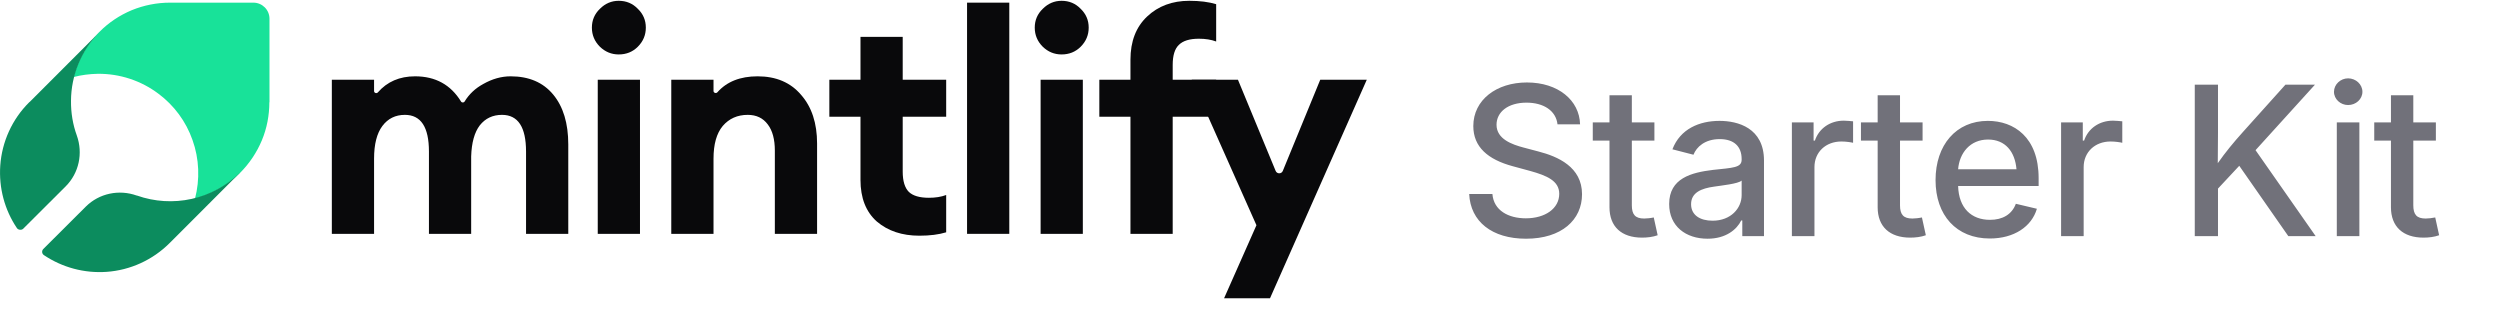
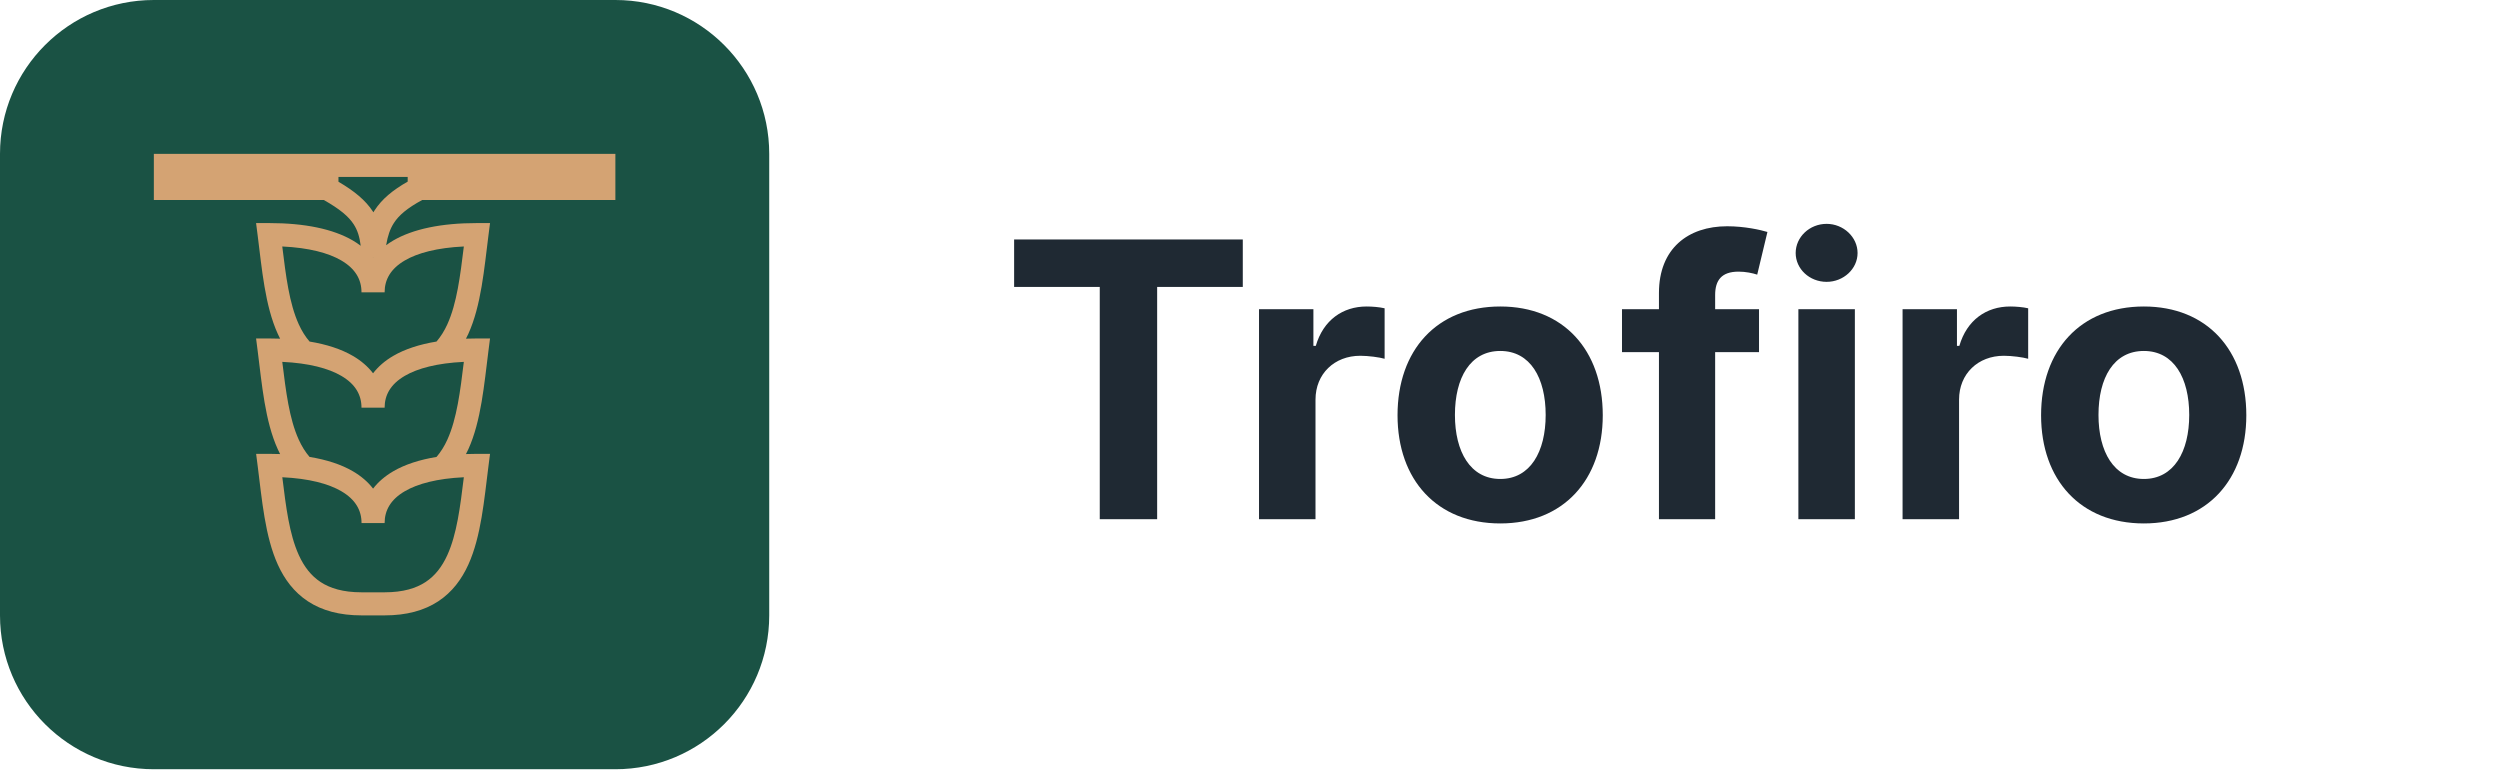
- <svg xmlns="http://www.w3.org/2000/svg" width="180" height="23" viewBox="0 0 180 23" fill="none">
-   <path d="M91.44 21.476H88.133L90.464 16.216L85.802 5.74H89.132L91.847 12.307C91.943 12.536 92.268 12.536 92.362 12.306L95.058 5.74H98.409L91.44 21.476Z" fill="#09090B" />
-   <path d="M81.393 16.837V8.403H79.152V5.74H81.393V4.297C81.393 2.98 81.792 1.944 82.592 1.19C83.391 0.435 84.404 0.058 85.633 0.058C86.387 0.058 87.031 0.139 87.564 0.302V2.988C87.208 2.854 86.794 2.788 86.32 2.788C85.655 2.788 85.174 2.936 84.878 3.232C84.582 3.513 84.434 3.994 84.434 4.674V5.74H87.564V8.403H84.434V16.837H81.393Z" fill="#09090B" />
-   <path d="M76.433 3.92C75.915 3.92 75.463 3.735 75.079 3.365C74.694 2.98 74.502 2.521 74.502 1.989C74.502 1.456 74.694 1.005 75.079 0.635C75.463 0.25 75.915 0.058 76.433 0.058C76.98 0.058 77.438 0.25 77.809 0.635C78.193 1.005 78.386 1.456 78.386 1.989C78.386 2.521 78.193 2.98 77.809 3.365C77.438 3.735 76.98 3.92 76.433 3.92ZM74.924 16.837V5.74H77.964V16.837H74.924Z" fill="#09090B" />
-   <path d="M69.628 16.837V0.191H72.669V16.837H69.628Z" fill="#09090B" />
-   <path d="M66.194 16.97C64.951 16.97 63.93 16.63 63.131 15.949C62.347 15.254 61.955 14.255 61.955 12.953V8.403H59.713V5.74H61.955V2.655H64.995V5.74H68.125V8.403H64.995V12.354C64.995 13.034 65.143 13.523 65.439 13.819C65.735 14.1 66.216 14.24 66.882 14.24C67.355 14.24 67.769 14.174 68.125 14.04V16.726C67.592 16.889 66.948 16.97 66.194 16.97Z" fill="#09090B" />
-   <path d="M48.332 16.837V5.74H51.373V6.551C51.373 6.688 51.559 6.748 51.65 6.646C52.328 5.879 53.293 5.495 54.546 5.495C55.878 5.495 56.921 5.939 57.676 6.827C58.445 7.7 58.83 8.869 58.83 10.334V16.837H55.789V10.844C55.789 10.03 55.619 9.402 55.279 8.958C54.939 8.499 54.458 8.27 53.836 8.27C53.096 8.27 52.497 8.536 52.038 9.069C51.594 9.601 51.373 10.386 51.373 11.421V16.837H48.332Z" fill="#09090B" />
-   <path d="M44.547 3.92C44.029 3.92 43.578 3.735 43.193 3.365C42.809 2.98 42.616 2.521 42.616 1.989C42.616 1.456 42.809 1.005 43.193 0.635C43.578 0.25 44.029 0.058 44.547 0.058C45.095 0.058 45.553 0.25 45.923 0.635C46.308 1.005 46.5 1.456 46.5 1.989C46.5 2.521 46.308 2.98 45.923 3.365C45.553 3.735 45.095 3.92 44.547 3.92ZM43.038 16.837V5.74H46.079V16.837H43.038Z" fill="#09090B" />
-   <path d="M37.875 16.837V10.911C37.875 9.15 37.298 8.27 36.144 8.27C35.478 8.27 34.945 8.521 34.546 9.024C34.161 9.527 33.954 10.275 33.924 11.266V16.837H30.884V10.911C30.884 9.15 30.306 8.27 29.152 8.27C28.472 8.27 27.932 8.536 27.532 9.069C27.133 9.601 26.933 10.386 26.933 11.421V16.837H23.892V5.74H26.933V6.559C26.933 6.695 27.116 6.755 27.206 6.652C27.878 5.881 28.771 5.495 29.885 5.495C31.349 5.495 32.452 6.1 33.193 7.309C33.252 7.404 33.395 7.403 33.454 7.307C33.774 6.78 34.219 6.361 34.79 6.05C35.441 5.68 36.099 5.495 36.765 5.495C38.082 5.495 39.103 5.932 39.828 6.805C40.553 7.678 40.916 8.876 40.916 10.4V16.837H37.875Z" fill="#09090B" />
-   <path d="M19.403 7.362V1.35C19.403 0.705 18.879 0.191 18.244 0.191H12.235C11.291 0.191 10.357 0.378 9.487 0.733C8.618 1.098 7.824 1.621 7.16 2.295L7.114 2.341C6.235 3.23 5.609 4.333 5.291 5.548C5.861 5.399 6.45 5.324 7.039 5.314C8.609 5.296 10.151 5.801 11.403 6.745C12.534 7.586 13.394 8.746 13.861 10.083C14.347 11.438 14.403 12.916 14.039 14.309C15.244 13.991 16.356 13.364 17.244 12.486L17.291 12.439C17.954 11.775 18.487 10.98 18.851 10.111C19.216 9.241 19.393 8.306 19.393 7.362H19.403Z" fill="#18E299" />
-   <path d="M5.112 7.26C5.121 5.416 5.857 3.646 7.151 2.324L2.151 7.326C2.133 7.344 2.114 7.354 2.095 7.372C0.876 8.583 0.14 10.204 0.019 11.918C-0.092 13.52 0.327 15.103 1.22 16.426C1.306 16.552 1.537 16.593 1.667 16.472L4.73 13.417C5.689 12.458 5.987 11.033 5.531 9.757C5.242 8.965 5.103 8.117 5.112 7.26Z" fill="#0C8C5E" />
-   <path d="M17.262 12.44C16.303 13.38 15.102 14.032 13.799 14.321C12.486 14.61 11.127 14.526 9.861 14.079C9.861 14.079 9.851 14.079 9.842 14.079C8.567 13.622 7.142 13.921 6.183 14.871L3.12 17.926C2.99 18.056 3.009 18.27 3.167 18.373C4.489 19.258 6.072 19.686 7.673 19.574C9.386 19.453 10.997 18.717 12.216 17.497L12.263 17.451L17.262 12.449V12.44Z" fill="#0C8C5E" />
-   <text x="105" y="17" font-family="Inter, ui-sans-serif, system-ui, -apple-system, sans-serif" font-size="15" font-weight="500" fill="#71717A" letter-spacing="-0.01em">Starter Kit</text>
+ <svg xmlns="http://www.w3.org/2000/svg" width="130" height="40" viewBox="0 0 130 40" fill="none">
+   <rect width="40" height="40" rx="8" fill="#1a5244" />
+   <g transform="translate(8 8) scale(1.2)">
+     <path fill-rule="evenodd" clip-rule="evenodd" d="M20 2H11.628C10.976 2.355 10.619 2.66 10.401 2.998C10.239 3.249 10.135 3.548 10.066 3.959C10.163 3.888 10.264 3.819 10.373 3.756C11.231 3.256 12.456 3 14 3H14.568L14.496 3.563C14.316 4.973 14.184 6.576 13.628 7.8C13.596 7.871 13.561 7.94 13.525 8.009C13.68 8.003 13.838 8 14 8H14.568L14.496 8.563C14.316 9.973 14.184 11.576 13.628 12.8C13.596 12.871 13.561 12.94 13.525 13.009C13.68 13.003 13.838 13 14 13H14.568L14.496 13.563C14.316 14.973 14.184 16.576 13.628 17.8C13.342 18.43 12.931 18.991 12.323 19.391C11.715 19.79 10.95 20 10 20H9C8.05 20 7.285 19.79 6.677 19.391C6.069 18.991 5.658 18.43 5.372 17.8C4.816 16.576 4.684 14.973 4.504 13.563L4.432 13H5C5.16 13 5.317 13.003 5.471 13.009C5.435 12.94 5.402 12.87 5.37 12.8C4.814 11.576 4.682 9.972 4.502 8.563L4.43 8H4.998C5.159 8 5.317 8.003 5.471 8.009C5.435 7.94 5.402 7.87 5.37 7.8C4.814 6.576 4.682 4.972 4.502 3.563L4.43 3H4.998C6.542 3 7.767 3.256 8.625 3.756C8.746 3.826 8.858 3.904 8.964 3.984C8.916 3.588 8.821 3.301 8.66 3.053C8.441 2.715 8.063 2.394 7.366 2H0V0H20V2ZM13.433 14.014C12.274 14.069 11.432 14.295 10.877 14.619C10.26 14.979 10 15.45 10 16H9C9 15.45 8.74 14.979 8.123 14.619C7.568 14.295 6.726 14.069 5.567 14.014C5.725 15.297 5.868 16.474 6.282 17.387C6.512 17.892 6.814 18.284 7.226 18.555C7.637 18.825 8.2 19 9 19H10C10.8 19 11.363 18.825 11.774 18.555C12.186 18.284 12.488 17.892 12.718 17.387C13.132 16.474 13.275 15.297 13.433 14.014ZM13.433 9.014C12.274 9.069 11.432 9.295 10.877 9.619C10.26 9.979 10 10.45 10 11H8.998C8.998 10.45 8.738 9.979 8.121 9.619C7.566 9.295 6.724 9.069 5.565 9.014C5.723 10.297 5.866 11.474 6.28 12.387C6.41 12.672 6.564 12.921 6.747 13.133C7.494 13.256 8.124 13.462 8.627 13.756C8.985 13.965 9.278 14.217 9.5 14.507C9.722 14.217 10.015 13.965 10.373 13.756C10.878 13.461 11.511 13.255 12.261 13.132C12.257 13.133 12.253 13.133 12.249 13.134C12.432 12.922 12.588 12.673 12.718 12.387C13.132 11.474 13.275 10.297 13.433 9.014ZM13.433 4.014C12.274 4.069 11.432 4.295 10.877 4.619C10.26 4.979 10 5.451 10 6H8.998C8.998 5.451 8.738 4.979 8.121 4.619C7.566 4.295 6.724 4.069 5.565 4.014C5.723 5.297 5.866 6.474 6.28 7.387C6.41 7.673 6.565 7.922 6.748 8.134C7.493 8.257 8.122 8.463 8.625 8.756C8.984 8.965 9.277 9.219 9.499 9.509C9.722 9.219 10.014 8.965 10.373 8.756C10.878 8.461 11.511 8.255 12.261 8.132C12.257 8.132 12.253 8.133 12.249 8.134C12.432 7.922 12.588 7.673 12.718 7.387C13.132 6.474 13.275 5.297 13.433 4.014ZM9.499 4.509C9.501 4.506 9.504 4.503 9.506 4.5H9.491C9.494 4.503 9.497 4.506 9.499 4.509ZM8 1.209C8.679 1.607 9.173 2.007 9.499 2.509C9.504 2.517 9.508 2.526 9.514 2.534C9.529 2.508 9.544 2.482 9.561 2.456C9.883 1.956 10.355 1.571 11 1.203V1H8V1.209Z" fill="#D4A373" />
+   </g>
+   <text x="52" y="27" font-family="Inter, ui-sans-serif, system-ui, -apple-system, sans-serif" font-size="20" font-weight="700" fill="#1f2933">Trofiro</text>
</svg>
